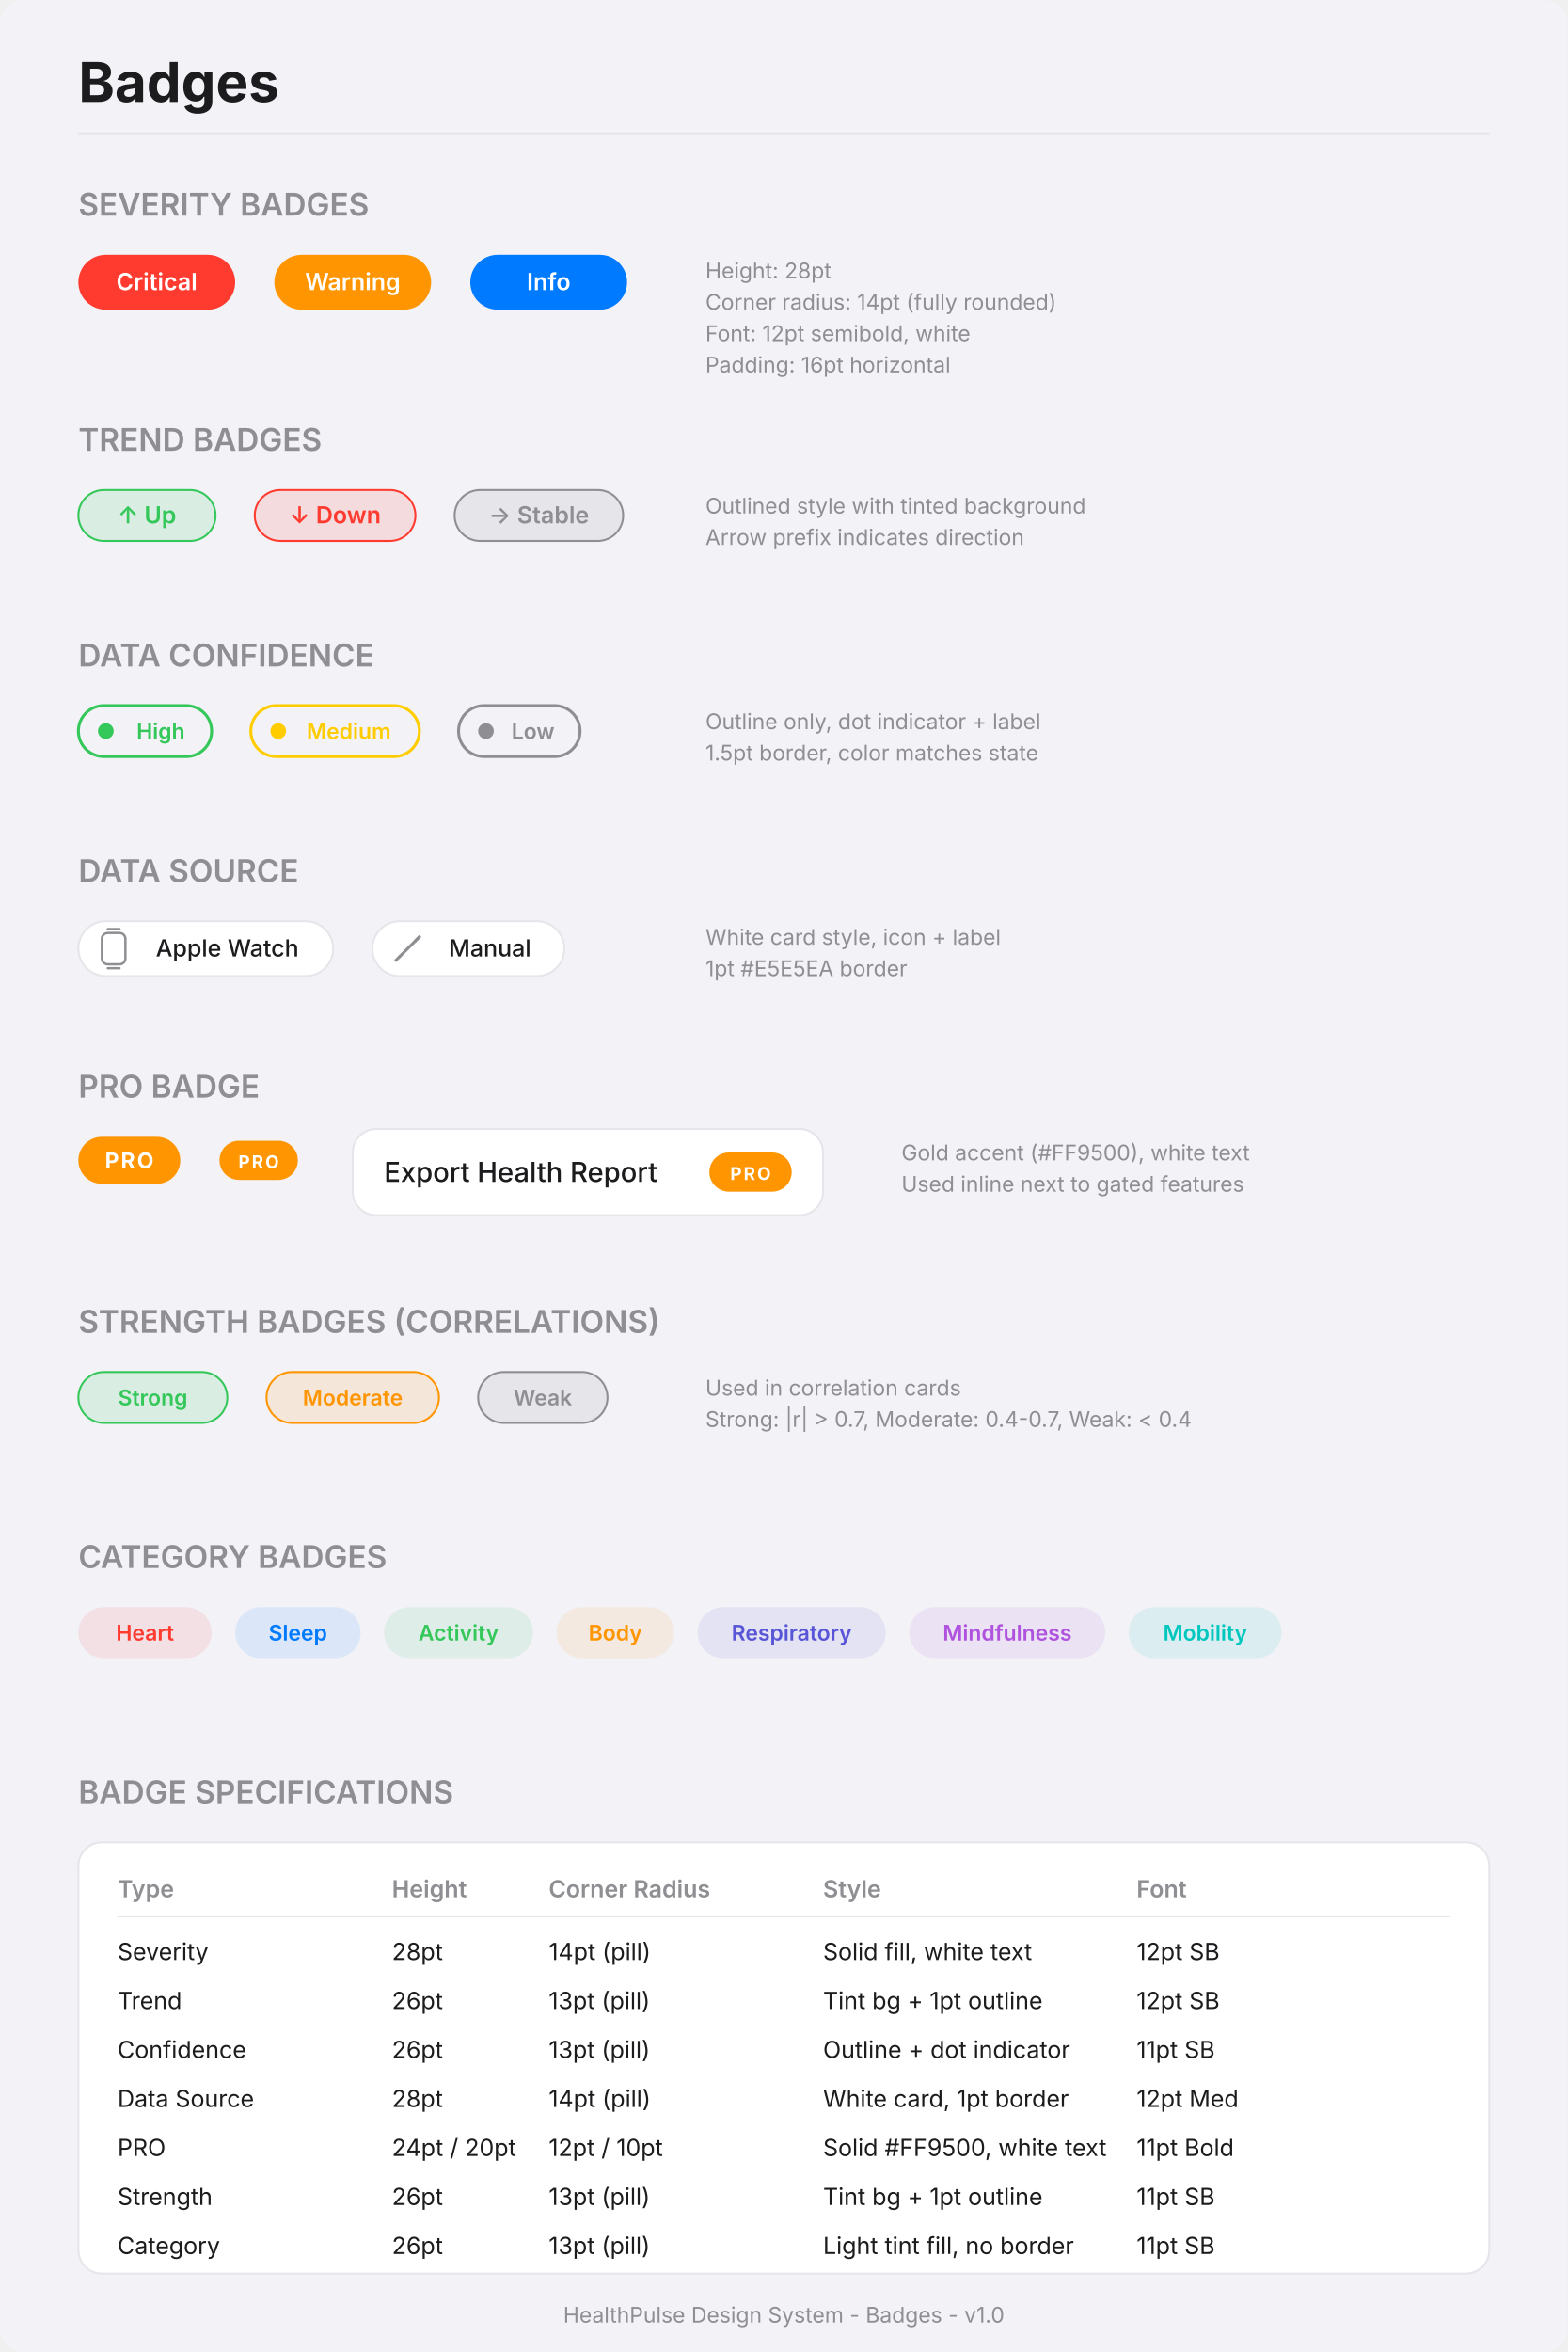
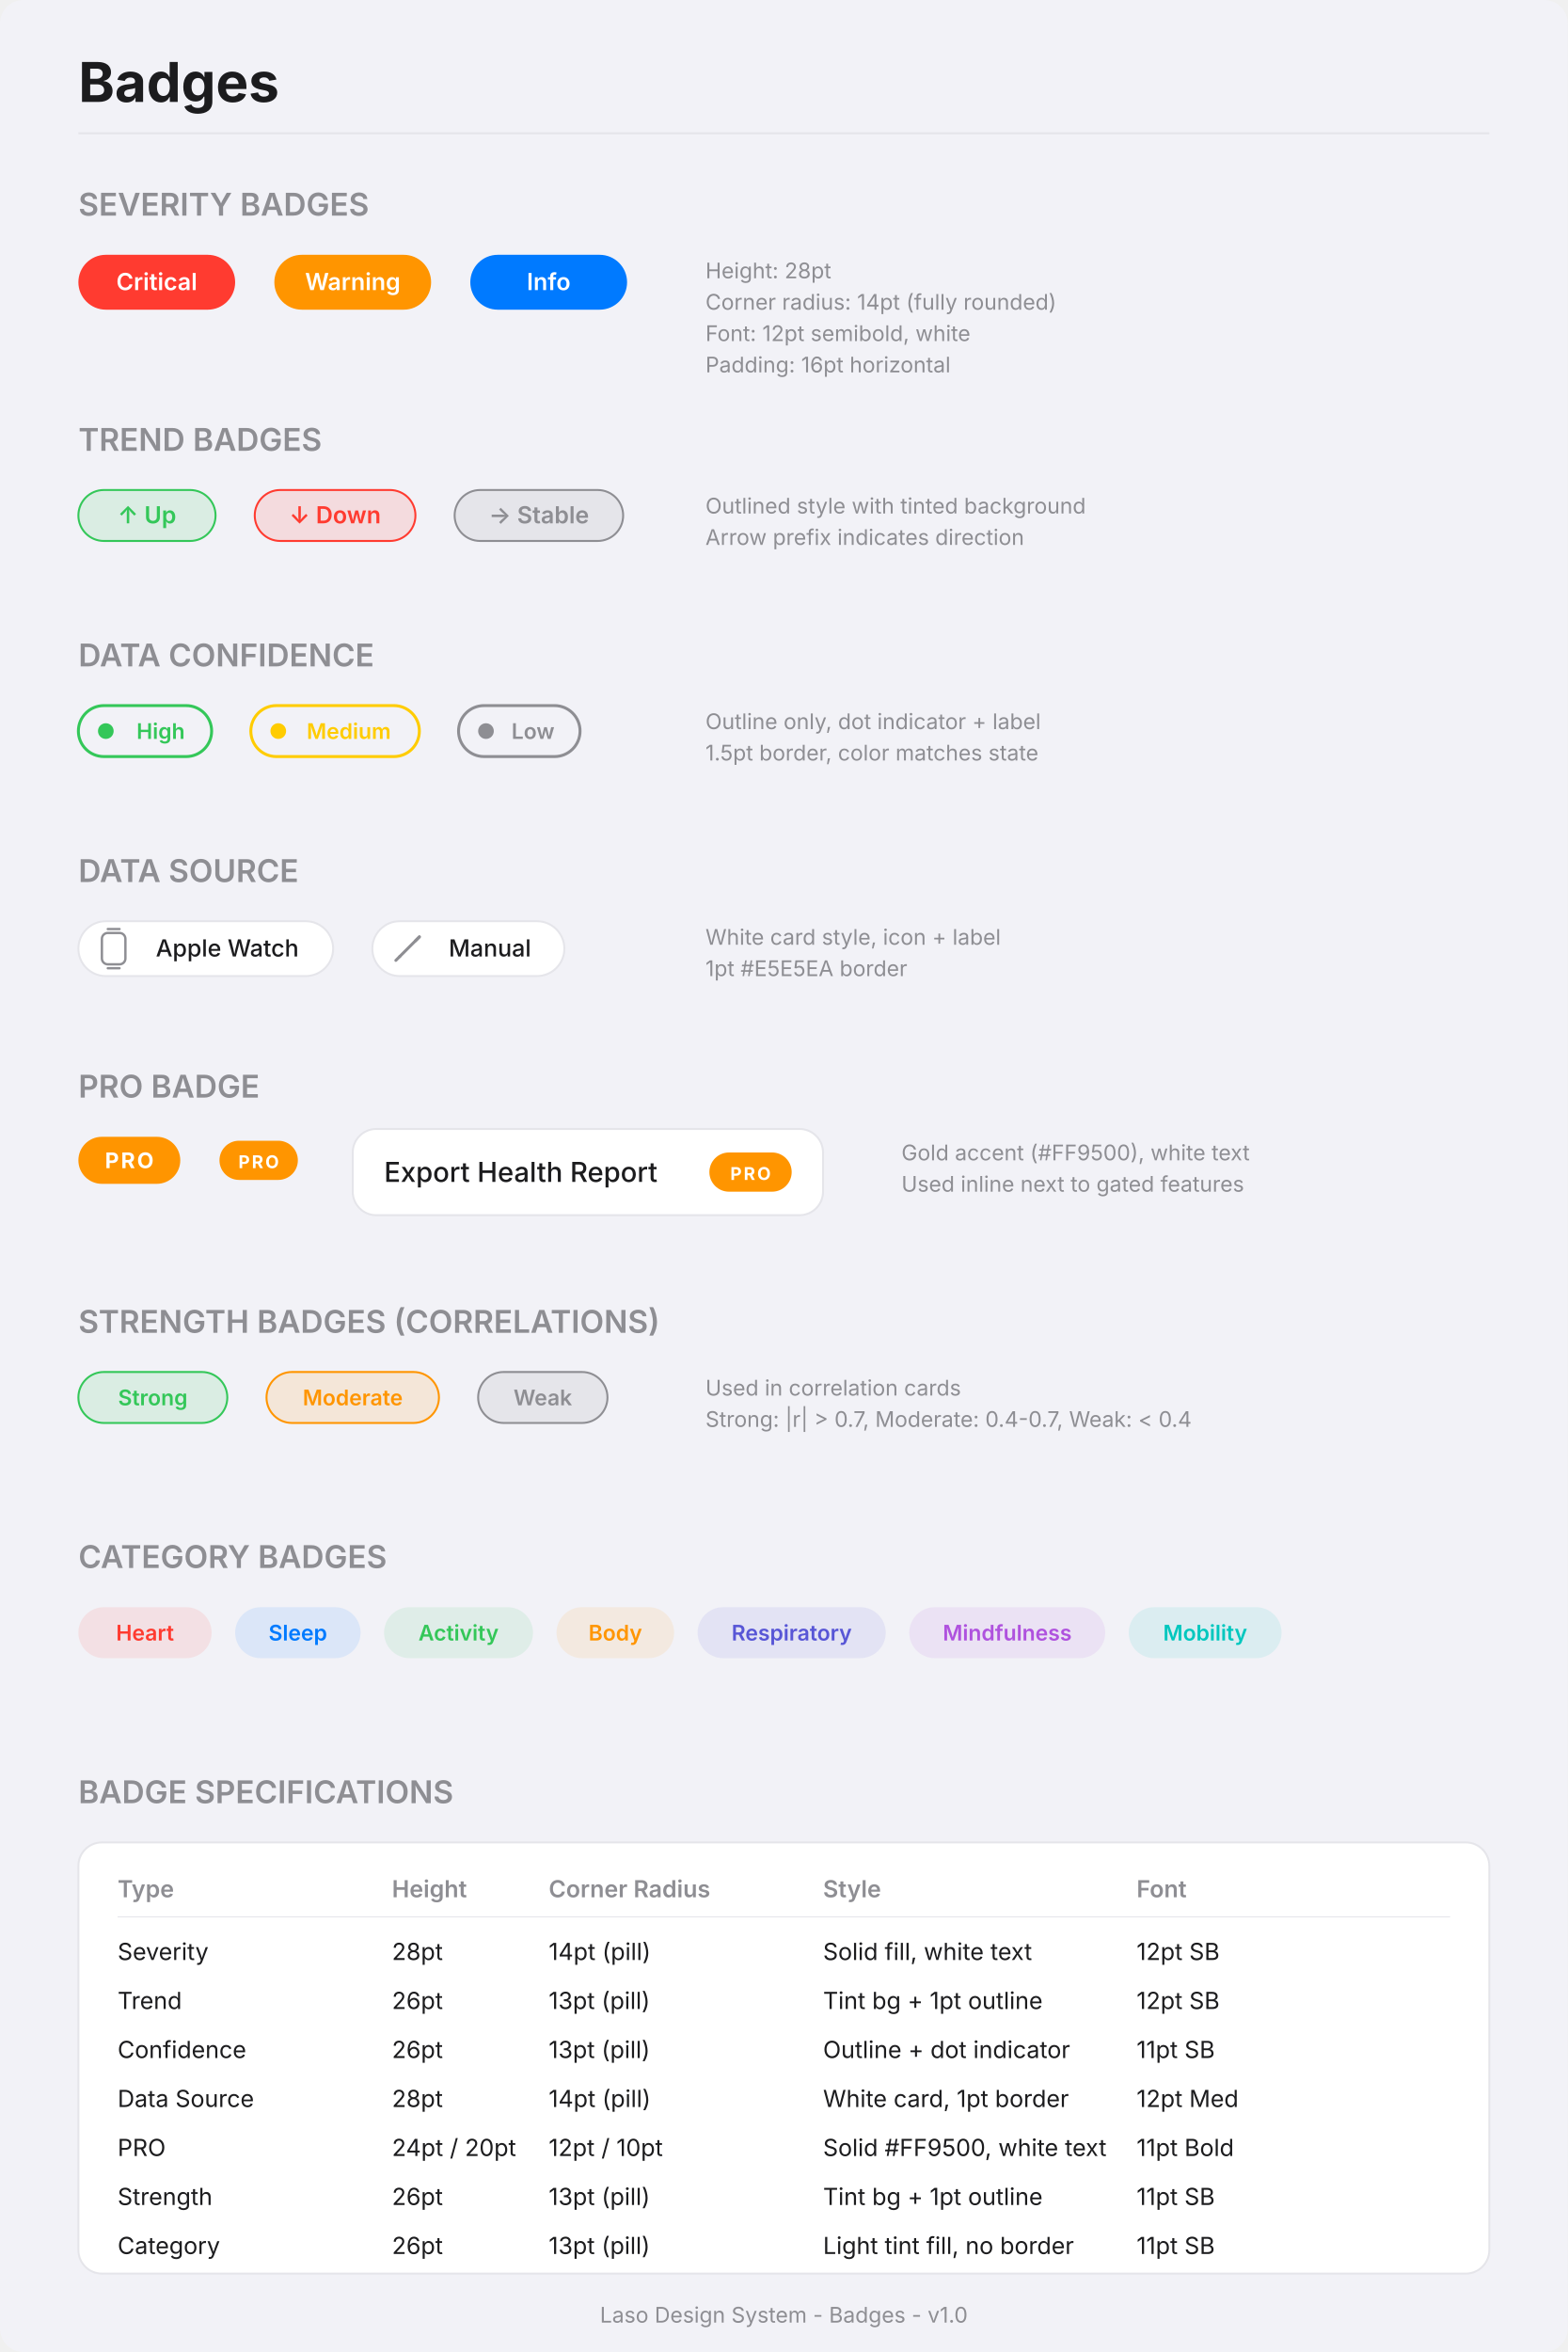
<svg xmlns="http://www.w3.org/2000/svg" viewBox="0 0 800 1200">
  <defs>
    <style>
      text { font-family: -apple-system, system-ui, sans-serif; }
    </style>
  </defs>
  <rect width="800" height="1200" fill="#F2F2F7" rx="12" />
  <g id="Page-Title">
    <text x="40" y="52" font-size="28" font-weight="700" fill="#1C1C1E">Badges</text>
    <line x1="40" y1="68" x2="760" y2="68" stroke="#E5E5EA" stroke-width="1" />
  </g>
  <g id="Severity-Badges">
    <text x="40" y="110" font-size="16" font-weight="600" fill="#8E8E93">SEVERITY BADGES</text>
    <g id="Badge-Critical" transform="translate(40, 130)">
      <rect x="0" y="0" width="80" height="28" rx="14" fill="#FF3B30" />
      <text x="40" y="18" font-size="12" font-weight="600" fill="#FFFFFF" text-anchor="middle">Critical</text>
    </g>
    <g id="Badge-Warning" transform="translate(140, 130)">
      <rect x="0" y="0" width="80" height="28" rx="14" fill="#FF9500" />
      <text x="40" y="18" font-size="12" font-weight="600" fill="#FFFFFF" text-anchor="middle">Warning</text>
    </g>
    <g id="Badge-Info" transform="translate(240, 130)">
      <rect x="0" y="0" width="80" height="28" rx="14" fill="#007AFF" />
      <text x="40" y="18" font-size="12" font-weight="600" fill="#FFFFFF" text-anchor="middle">Info</text>
    </g>
    <g transform="translate(360, 130)">
      <text x="0" y="12" font-size="11" fill="#8E8E93">Height: 28pt</text>
      <text x="0" y="28" font-size="11" fill="#8E8E93">Corner radius: 14pt (fully rounded)</text>
      <text x="0" y="44" font-size="11" fill="#8E8E93">Font: 12pt semibold, white</text>
      <text x="0" y="60" font-size="11" fill="#8E8E93">Padding: 16pt horizontal</text>
    </g>
  </g>
  <g id="Trend-Badges">
    <text x="40" y="230" font-size="16" font-weight="600" fill="#8E8E93">TREND BADGES</text>
    <g id="Badge-Trend-Up" transform="translate(40, 250)">
      <rect x="0" y="0" width="70" height="26" rx="13" fill="#34C75920" stroke="#34C759" stroke-width="1" />
      <text x="35" y="17" font-size="12" font-weight="600" fill="#34C759" text-anchor="middle">↑ Up</text>
    </g>
    <g id="Badge-Trend-Down" transform="translate(130, 250)">
      <rect x="0" y="0" width="82" height="26" rx="13" fill="#FF3B3020" stroke="#FF3B30" stroke-width="1" />
      <text x="41" y="17" font-size="12" font-weight="600" fill="#FF3B30" text-anchor="middle">↓ Down</text>
    </g>
    <g id="Badge-Trend-Stable" transform="translate(232, 250)">
      <rect x="0" y="0" width="86" height="26" rx="13" fill="#8E8E9320" stroke="#8E8E93" stroke-width="1" />
      <text x="43" y="17" font-size="12" font-weight="600" fill="#8E8E93" text-anchor="middle">→ Stable</text>
    </g>
    <g transform="translate(360, 250)">
      <text x="0" y="12" font-size="11" fill="#8E8E93">Outlined style with tinted background</text>
      <text x="0" y="28" font-size="11" fill="#8E8E93">Arrow prefix indicates direction</text>
    </g>
  </g>
  <g id="Data-Confidence-Badges">
    <text x="40" y="340" font-size="16" font-weight="600" fill="#8E8E93">DATA CONFIDENCE</text>
    <g id="Badge-Confidence-High" transform="translate(40, 360)">
      <rect x="0" y="0" width="68" height="26" rx="13" fill="none" stroke="#34C759" stroke-width="1.5" />
      <circle cx="14" cy="13" r="4" fill="#34C759" />
      <text x="42" y="17" font-size="11" font-weight="600" fill="#34C759" text-anchor="middle">High</text>
    </g>
    <g id="Badge-Confidence-Medium" transform="translate(128, 360)">
      <rect x="0" y="0" width="86" height="26" rx="13" fill="none" stroke="#FFCC00" stroke-width="1.5" />
      <circle cx="14" cy="13" r="4" fill="#FFCC00" />
      <text x="50" y="17" font-size="11" font-weight="600" fill="#FFCC00" text-anchor="middle">Medium</text>
    </g>
    <g id="Badge-Confidence-Low" transform="translate(234, 360)">
      <rect x="0" y="0" width="62" height="26" rx="13" fill="none" stroke="#8E8E93" stroke-width="1.5" />
      <circle cx="14" cy="13" r="4" fill="#8E8E93" />
      <text x="38" y="17" font-size="11" font-weight="600" fill="#8E8E93" text-anchor="middle">Low</text>
    </g>
    <g transform="translate(360, 360)">
      <text x="0" y="12" font-size="11" fill="#8E8E93">Outline only, dot indicator + label</text>
      <text x="0" y="28" font-size="11" fill="#8E8E93">1.5pt border, color matches state</text>
    </g>
  </g>
  <g id="Data-Source-Badges">
    <text x="40" y="450" font-size="16" font-weight="600" fill="#8E8E93">DATA SOURCE</text>
    <g id="Badge-Source-AppleWatch" transform="translate(40, 470)">
      <rect x="0" y="0" width="130" height="28" rx="14" fill="#FFFFFF" stroke="#E5E5EA" stroke-width="1" />
      <rect x="12" y="6" width="12" height="16" rx="3" fill="none" stroke="#8E8E93" stroke-width="1.2" />
      <line x1="15" y1="4" x2="21" y2="4" stroke="#8E8E93" stroke-width="1.2" stroke-linecap="round" />
      <line x1="15" y1="24" x2="21" y2="24" stroke="#8E8E93" stroke-width="1.2" stroke-linecap="round" />
      <text x="76" y="18" font-size="12" font-weight="500" fill="#1C1C1E" text-anchor="middle">Apple Watch</text>
    </g>
    <g id="Badge-Source-Manual" transform="translate(190, 470)">
      <rect x="0" y="0" width="98" height="28" rx="14" fill="#FFFFFF" stroke="#E5E5EA" stroke-width="1" />
      <line x1="14" y1="18" x2="24" y2="8" stroke="#8E8E93" stroke-width="1.5" stroke-linecap="round" />
      <line x1="22" y1="10" x2="24" y2="8" stroke="#8E8E93" stroke-width="1.5" stroke-linecap="round" />
      <line x1="12" y1="20" x2="14" y2="18" stroke="#8E8E93" stroke-width="1.5" stroke-linecap="round" />
      <text x="60" y="18" font-size="12" font-weight="500" fill="#1C1C1E" text-anchor="middle">Manual</text>
    </g>
    <g transform="translate(360, 470)">
      <text x="0" y="12" font-size="11" fill="#8E8E93">White card style, icon + label</text>
      <text x="0" y="28" font-size="11" fill="#8E8E93">1pt #E5E5EA border</text>
    </g>
  </g>
  <g id="PRO-Badge">
    <text x="40" y="560" font-size="16" font-weight="600" fill="#8E8E93">PRO BADGE</text>
    <g id="Badge-PRO-Standard" transform="translate(40, 580)">
      <rect x="0" y="0" width="52" height="24" rx="12" fill="#FF9500" />
      <text x="26" y="16" font-size="11" font-weight="700" fill="#FFFFFF" text-anchor="middle" letter-spacing="1">PRO</text>
    </g>
    <g id="Badge-PRO-Small" transform="translate(112, 580)">
      <rect x="0" y="2" width="40" height="20" rx="10" fill="#FF9500" />
      <text x="20" y="16" font-size="9" font-weight="700" fill="#FFFFFF" text-anchor="middle" letter-spacing="1">PRO</text>
    </g>
    <g id="Badge-PRO-Context" transform="translate(180, 576)">
      <rect x="0" y="0" width="240" height="44" rx="12" fill="#FFFFFF" stroke="#E5E5EA" stroke-width="1" />
      <text x="16" y="27" font-size="14" font-weight="500" fill="#1C1C1E">Export Health Report</text>
      <rect x="182" y="12" width="42" height="20" rx="10" fill="#FF9500" />
      <text x="203" y="26" font-size="9" font-weight="700" fill="#FFFFFF" text-anchor="middle" letter-spacing="1">PRO</text>
    </g>
    <g transform="translate(460, 580)">
      <text x="0" y="12" font-size="11" fill="#8E8E93">Gold accent (#FF9500), white text</text>
      <text x="0" y="28" font-size="11" fill="#8E8E93">Used inline next to gated features</text>
    </g>
  </g>
  <g id="Strength-Badges">
    <text x="40" y="680" font-size="16" font-weight="600" fill="#8E8E93">STRENGTH BADGES (CORRELATIONS)</text>
    <g id="Badge-Strength-Strong" transform="translate(40, 700)">
      <rect x="0" y="0" width="76" height="26" rx="13" fill="#34C75920" stroke="#34C759" stroke-width="1" />
      <text x="38" y="17" font-size="11" font-weight="600" fill="#34C759" text-anchor="middle">Strong</text>
    </g>
    <g id="Badge-Strength-Moderate" transform="translate(136, 700)">
      <rect x="0" y="0" width="88" height="26" rx="13" fill="#FF950020" stroke="#FF9500" stroke-width="1" />
      <text x="44" y="17" font-size="11" font-weight="600" fill="#FF9500" text-anchor="middle">Moderate</text>
    </g>
    <g id="Badge-Strength-Weak" transform="translate(244, 700)">
      <rect x="0" y="0" width="66" height="26" rx="13" fill="#8E8E9320" stroke="#8E8E93" stroke-width="1" />
      <text x="33" y="17" font-size="11" font-weight="600" fill="#8E8E93" text-anchor="middle">Weak</text>
    </g>
    <g transform="translate(360, 700)">
      <text x="0" y="12" font-size="11" fill="#8E8E93">Used in correlation cards</text>
      <text x="0" y="28" font-size="11" fill="#8E8E93">Strong: |r| &gt; 0.7, Moderate: 0.4-0.7, Weak: &lt; 0.4</text>
    </g>
  </g>
  <g id="Category-Badges">
    <text x="40" y="800" font-size="16" font-weight="600" fill="#8E8E93">CATEGORY BADGES</text>
    <g id="Badge-Category-Heart" transform="translate(40, 820)">
      <rect x="0" y="0" width="68" height="26" rx="13" fill="#FF3B3018" />
      <text x="34" y="17" font-size="11" font-weight="600" fill="#FF3B30" text-anchor="middle">Heart</text>
    </g>
    <g id="Badge-Category-Sleep" transform="translate(120, 820)">
      <rect x="0" y="0" width="64" height="26" rx="13" fill="#007AFF18" />
      <text x="32" y="17" font-size="11" font-weight="600" fill="#007AFF" text-anchor="middle">Sleep</text>
    </g>
    <g id="Badge-Category-Activity" transform="translate(196, 820)">
      <rect x="0" y="0" width="76" height="26" rx="13" fill="#34C75918" />
      <text x="38" y="17" font-size="11" font-weight="600" fill="#34C759" text-anchor="middle">Activity</text>
    </g>
    <g id="Badge-Category-Body" transform="translate(284, 820)">
      <rect x="0" y="0" width="60" height="26" rx="13" fill="#FF950018" />
      <text x="30" y="17" font-size="11" font-weight="600" fill="#FF9500" text-anchor="middle">Body</text>
    </g>
    <g id="Badge-Category-Respiratory" transform="translate(356, 820)">
      <rect x="0" y="0" width="96" height="26" rx="13" fill="#5856D618" />
      <text x="48" y="17" font-size="11" font-weight="600" fill="#5856D6" text-anchor="middle">Respiratory</text>
    </g>
    <g id="Badge-Category-Mindfulness" transform="translate(464, 820)">
      <rect x="0" y="0" width="100" height="26" rx="13" fill="#AF52DE18" />
      <text x="50" y="17" font-size="11" font-weight="600" fill="#AF52DE" text-anchor="middle">Mindfulness</text>
    </g>
    <g id="Badge-Category-Mobility" transform="translate(576, 820)">
      <rect x="0" y="0" width="78" height="26" rx="13" fill="#00C7BE18" />
      <text x="39" y="17" font-size="11" font-weight="600" fill="#00C7BE" text-anchor="middle">Mobility</text>
    </g>
  </g>
  <g id="Badge-Specs">
    <text x="40" y="920" font-size="16" font-weight="600" fill="#8E8E93">BADGE SPECIFICATIONS</text>
    <g transform="translate(40, 940)">
      <rect x="0" y="0" width="720" height="220" rx="12" fill="#FFFFFF" stroke="#E5E5EA" stroke-width="1" />
      <text x="20" y="28" font-size="12" font-weight="600" fill="#8E8E93">Type</text>
      <text x="160" y="28" font-size="12" font-weight="600" fill="#8E8E93">Height</text>
      <text x="240" y="28" font-size="12" font-weight="600" fill="#8E8E93">Corner Radius</text>
      <text x="380" y="28" font-size="12" font-weight="600" fill="#8E8E93">Style</text>
      <text x="540" y="28" font-size="12" font-weight="600" fill="#8E8E93">Font</text>
      <line x1="20" y1="38" x2="700" y2="38" stroke="#E5E5EA" stroke-width="0.5" />
      <text x="20" y="60" font-size="12" fill="#1C1C1E">Severity</text>
      <text x="160" y="60" font-size="12" fill="#1C1C1E">28pt</text>
      <text x="240" y="60" font-size="12" fill="#1C1C1E">14pt (pill)</text>
      <text x="380" y="60" font-size="12" fill="#1C1C1E">Solid fill, white text</text>
      <text x="540" y="60" font-size="12" fill="#1C1C1E">12pt SB</text>
      <text x="20" y="85" font-size="12" fill="#1C1C1E">Trend</text>
      <text x="160" y="85" font-size="12" fill="#1C1C1E">26pt</text>
      <text x="240" y="85" font-size="12" fill="#1C1C1E">13pt (pill)</text>
      <text x="380" y="85" font-size="12" fill="#1C1C1E">Tint bg + 1pt outline</text>
      <text x="540" y="85" font-size="12" fill="#1C1C1E">12pt SB</text>
      <text x="20" y="110" font-size="12" fill="#1C1C1E">Confidence</text>
      <text x="160" y="110" font-size="12" fill="#1C1C1E">26pt</text>
      <text x="240" y="110" font-size="12" fill="#1C1C1E">13pt (pill)</text>
      <text x="380" y="110" font-size="12" fill="#1C1C1E">Outline + dot indicator</text>
      <text x="540" y="110" font-size="12" fill="#1C1C1E">11pt SB</text>
      <text x="20" y="135" font-size="12" fill="#1C1C1E">Data Source</text>
      <text x="160" y="135" font-size="12" fill="#1C1C1E">28pt</text>
      <text x="240" y="135" font-size="12" fill="#1C1C1E">14pt (pill)</text>
      <text x="380" y="135" font-size="12" fill="#1C1C1E">White card, 1pt border</text>
      <text x="540" y="135" font-size="12" fill="#1C1C1E">12pt Med</text>
      <text x="20" y="160" font-size="12" fill="#1C1C1E">PRO</text>
      <text x="160" y="160" font-size="12" fill="#1C1C1E">24pt / 20pt</text>
      <text x="240" y="160" font-size="12" fill="#1C1C1E">12pt / 10pt</text>
      <text x="380" y="160" font-size="12" fill="#1C1C1E">Solid #FF9500, white text</text>
      <text x="540" y="160" font-size="12" fill="#1C1C1E">11pt Bold</text>
      <text x="20" y="185" font-size="12" fill="#1C1C1E">Strength</text>
      <text x="160" y="185" font-size="12" fill="#1C1C1E">26pt</text>
      <text x="240" y="185" font-size="12" fill="#1C1C1E">13pt (pill)</text>
      <text x="380" y="185" font-size="12" fill="#1C1C1E">Tint bg + 1pt outline</text>
      <text x="540" y="185" font-size="12" fill="#1C1C1E">11pt SB</text>
      <text x="20" y="210" font-size="12" fill="#1C1C1E">Category</text>
      <text x="160" y="210" font-size="12" fill="#1C1C1E">26pt</text>
      <text x="240" y="210" font-size="12" fill="#1C1C1E">13pt (pill)</text>
      <text x="380" y="210" font-size="12" fill="#1C1C1E">Light tint fill, no border</text>
      <text x="540" y="210" font-size="12" fill="#1C1C1E">11pt SB</text>
    </g>
  </g>
-   <text x="400" y="1185" font-size="11" fill="#8E8E93" text-anchor="middle">HealthPulse Design System - Badges - v1.0</text>
+   <text x="400" y="1185" font-size="11" fill="#8E8E93" text-anchor="middle">Laso Design System - Badges - v1.0</text>
</svg>
